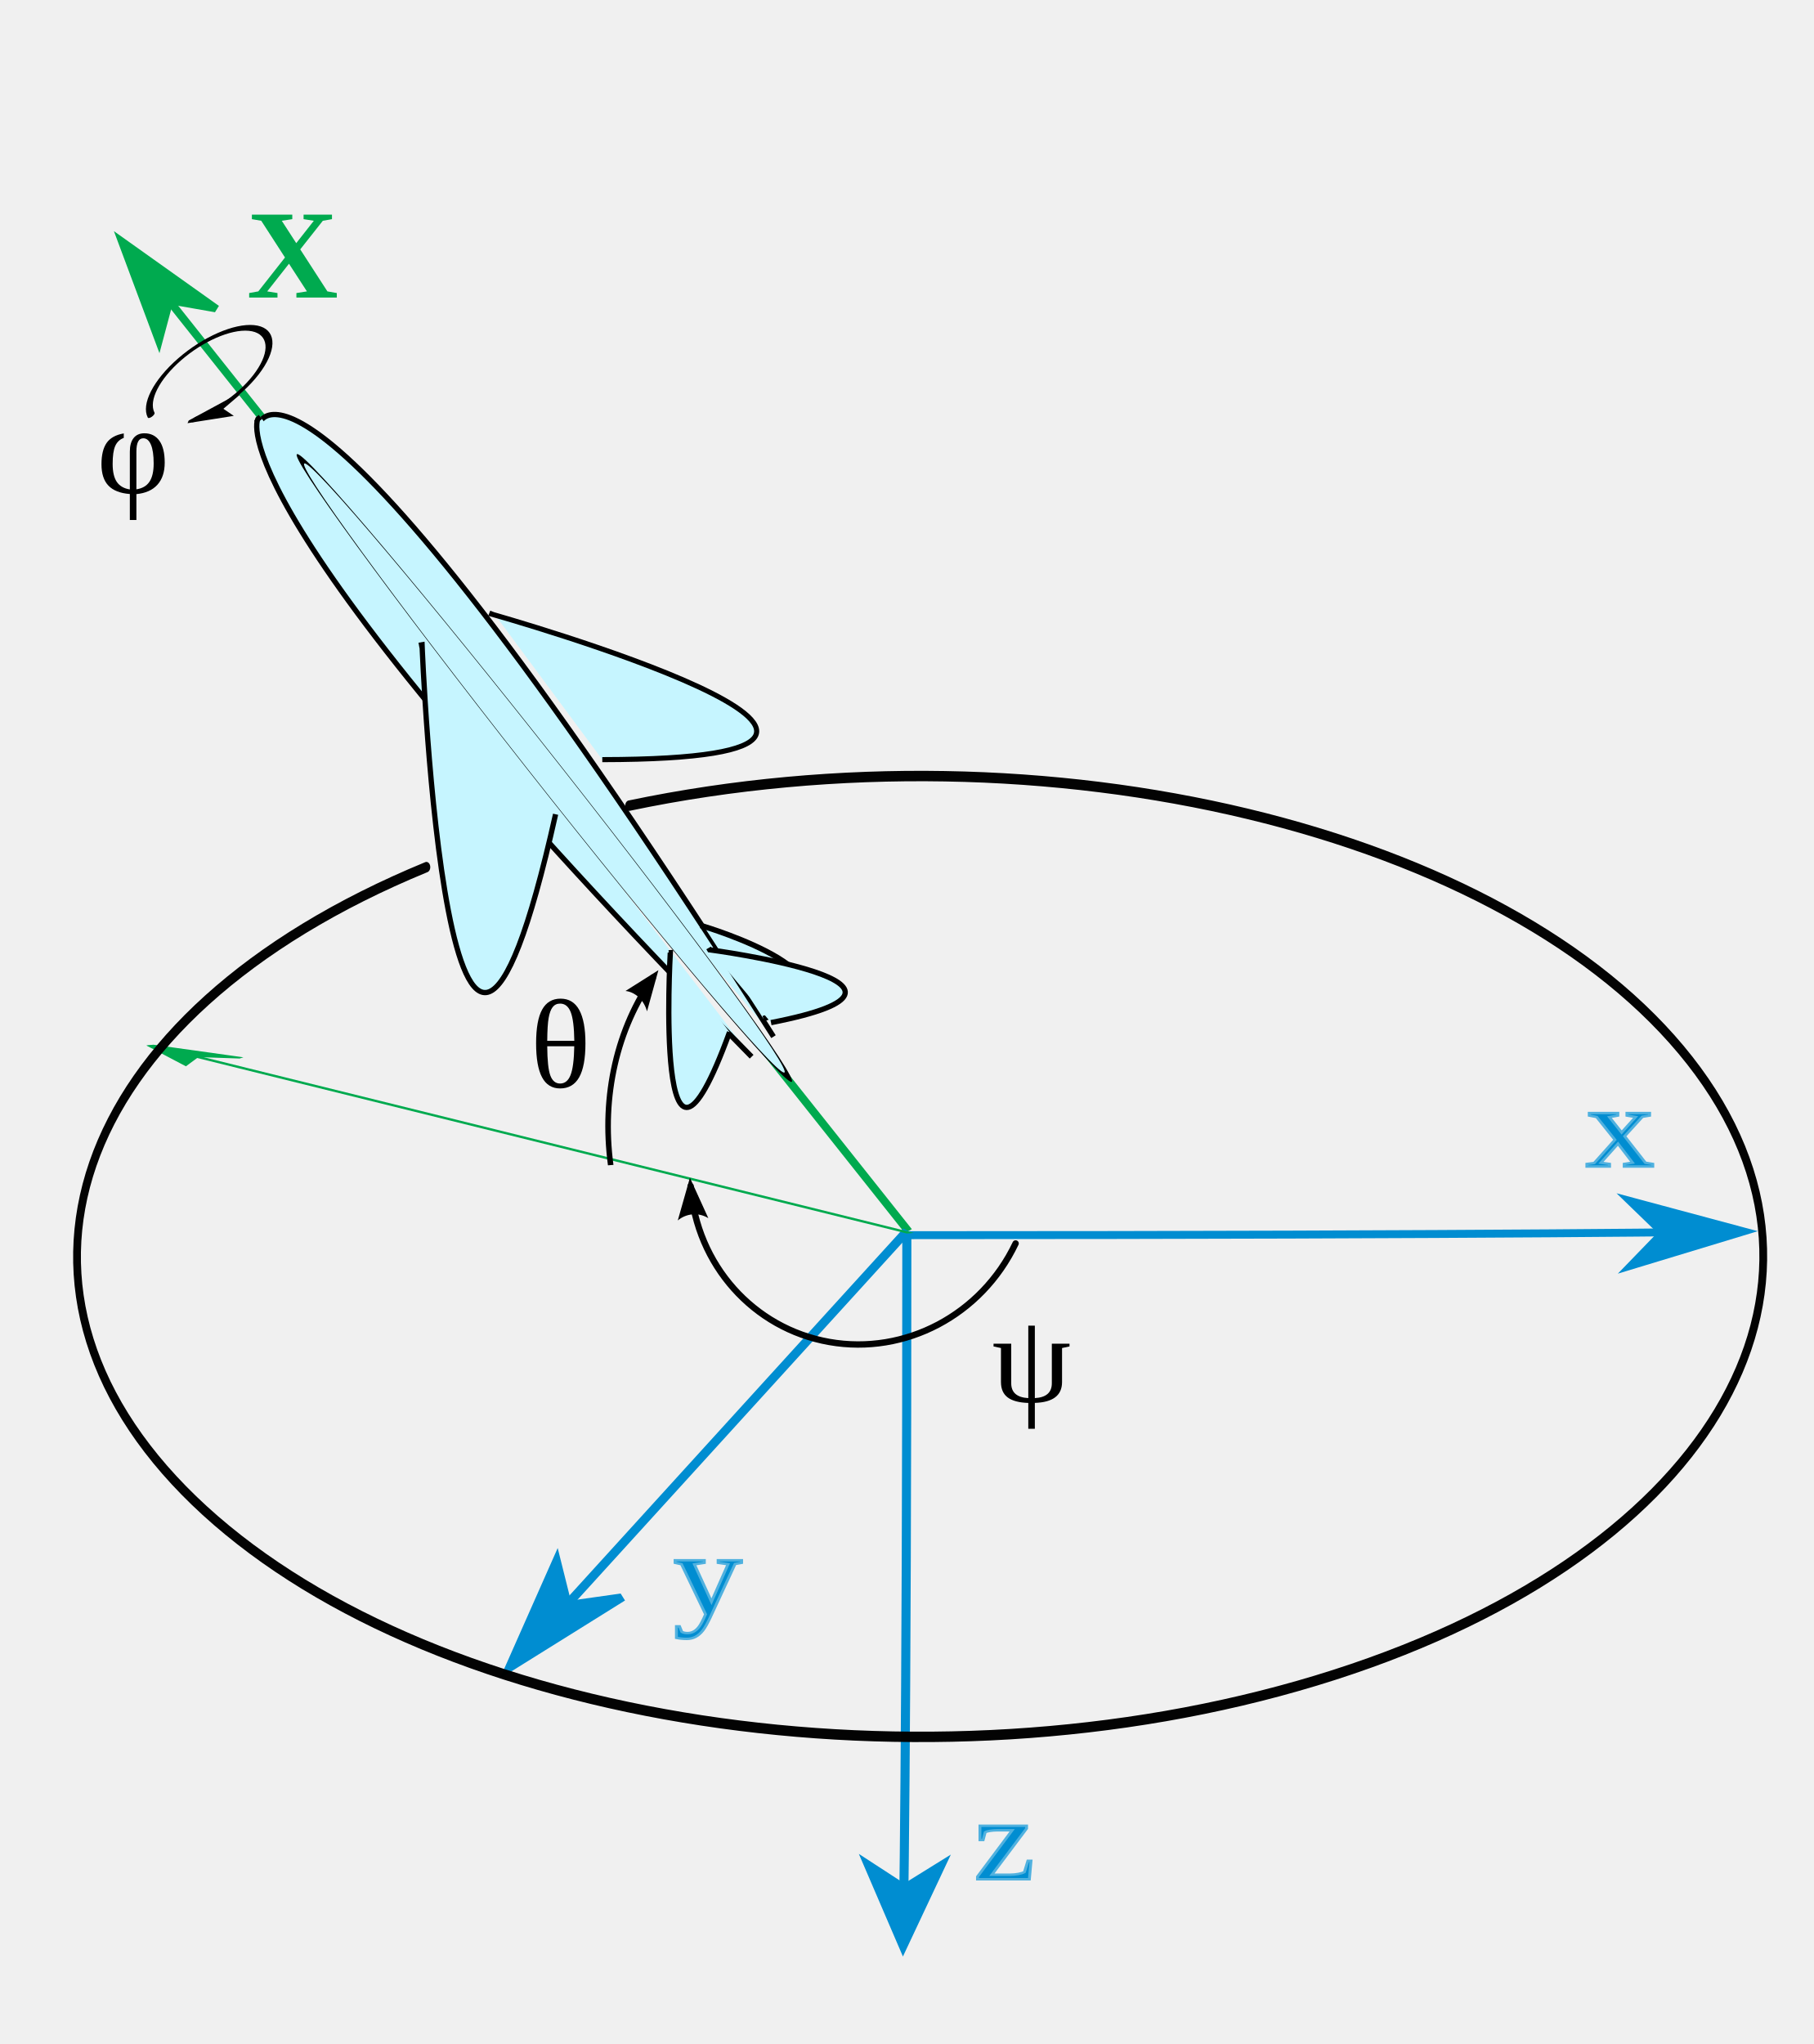
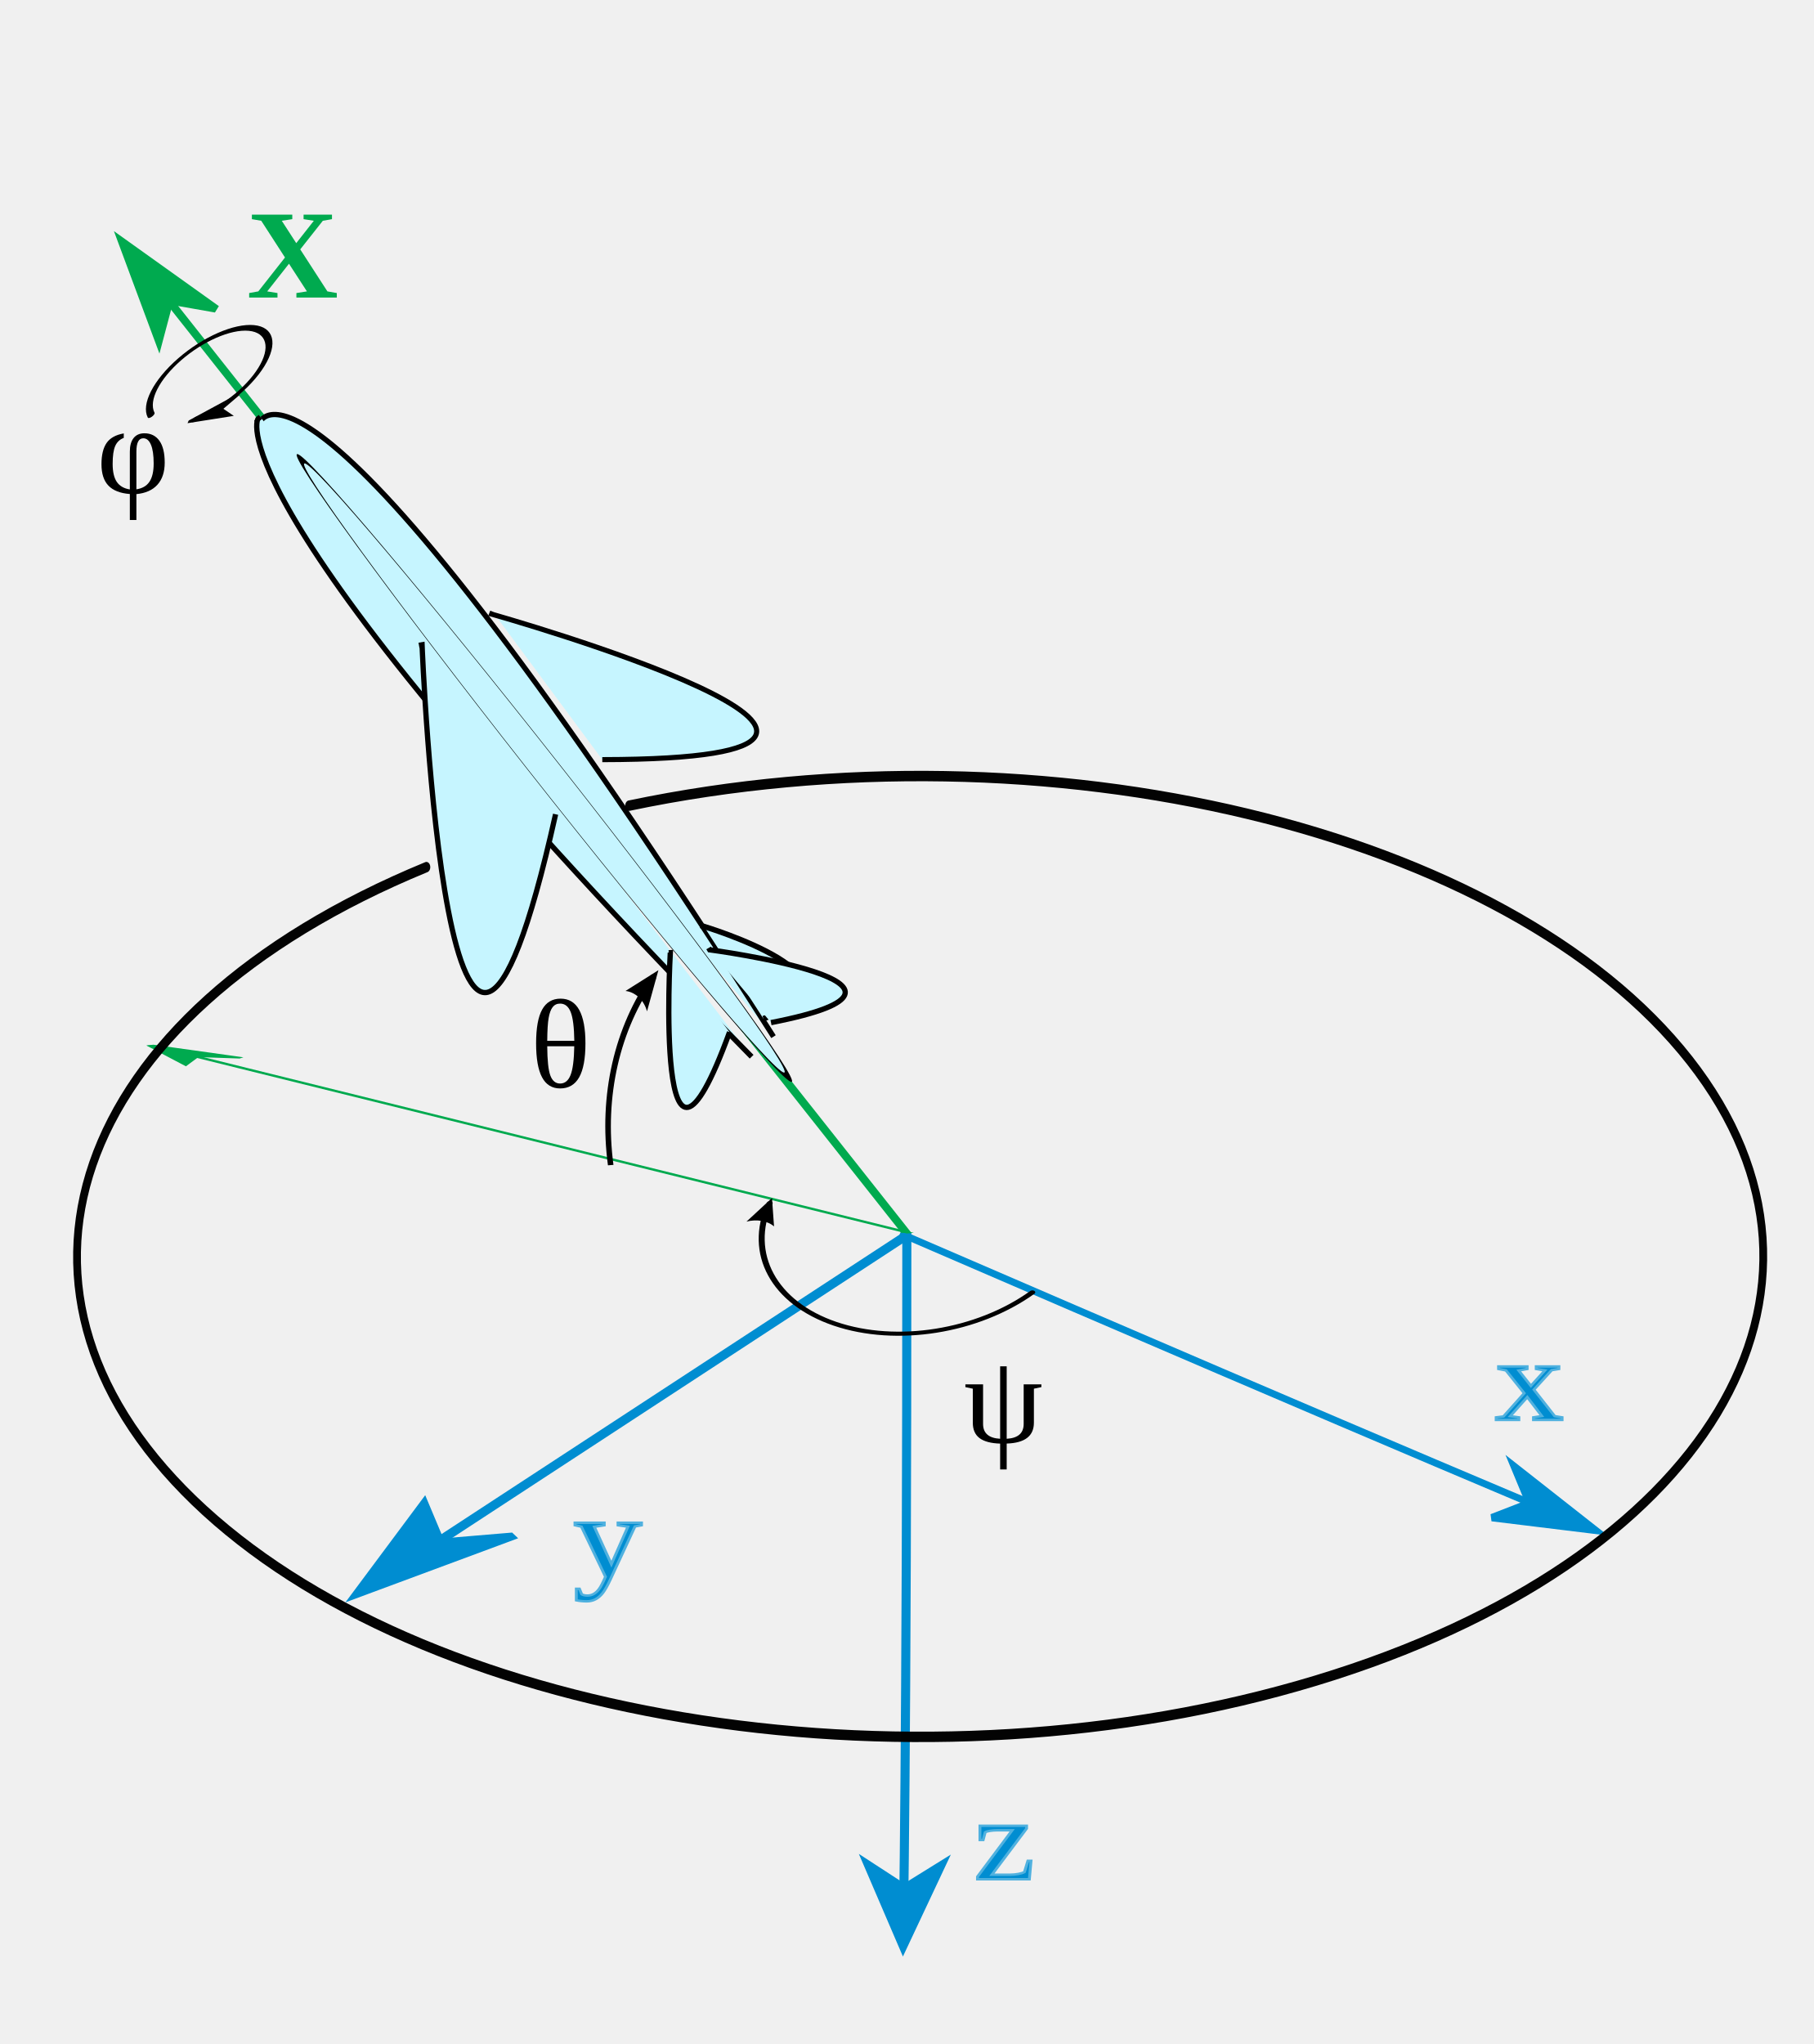
<svg xmlns="http://www.w3.org/2000/svg" version="1.0" width="687.335" height="774.715" id="svg2">
  <defs id="defs57">
    <marker orient="auto" refY="0.0" refX="0.0" id="Arrow1Mend" style="overflow:visible;">
      <path id="path3231" d="M 0.0,0.0 L 5.0,-5.0 L -12.5,0.0 L 5.0,5.0 L 0.0,0.0 z " style="fill-rule:evenodd;stroke:#000000;stroke-width:1.0pt;marker-start:none;" transform="scale(0.4) rotate(180) translate(10,0)" />
    </marker>
    <marker orient="auto" refY="0.0" refX="0.0" id="Arrow2Mend" style="overflow:visible;">
      <path id="path3736" style="font-size:12.0;fill-rule:evenodd;stroke-width:0.625;stroke-linejoin:round;" d="M 8.719,4.034 L -2.207,0.016 L 8.719,-4.002 C 6.973,-1.63 6.983,1.616 8.719,4.034 z " transform="scale(0.6) rotate(180) translate(0,0)" />
    </marker>
    <marker orient="auto" refY="0.0" refX="0.0" id="Arrow2Lend" style="overflow:visible;">
      <path id="path3730" style="font-size:12.0;fill-rule:evenodd;stroke-width:0.625;stroke-linejoin:round;" d="M 8.719,4.034 L -2.207,0.016 L 8.719,-4.002 C 6.973,-1.63 6.983,1.616 8.719,4.034 z " transform="scale(1.1) rotate(180) translate(1,0)" />
    </marker>
    <marker orient="auto" refY="0.0" refX="0.0" id="Arrow1Lend" style="overflow:visible;">
      <path id="path3712" d="M 0.0,0.0 L 5.0,-5.0 L -12.5,0.0 L 5.0,5.0 L 0.0,0.0 z " style="fill-rule:evenodd;stroke:#000000;stroke-width:1.0pt;marker-start:none;" transform="scale(0.8) rotate(180) translate(12.5,0)" />
    </marker>
  </defs>
-   <g id="g3490" transform="translate(18.4456,0)">
-     <path d="M 642.062,465.25 C 642.062,465.25 553.74,466.656 323.5,466.656 L 323.5,469.656 C 553.752,469.656 642.094,468.25 642.094,468.25 L 642.062,465.25 z" style="fill:#008dd1;fill-opacity:1;fill-rule:evenodd;stroke:none;stroke-width:3;stroke-linecap:butt;stroke-linejoin:miter;stroke-miterlimit:4;stroke-dasharray:none;stroke-opacity:1" id="path14453" />
-     <path d="M 612.077,467.221 L 600.272,479.414 L 642.073,466.736 L 599.884,455.417 L 612.077,467.221 z" style="fill:#008dd1;fill-rule:evenodd;stroke:#008dd1;stroke-width:2.4pt;marker-start:none" id="path3496" />
+   <g id="g3490" transform="matrix(0.8256547,0.3568659,-0.3691248,0.798234,246.912,-21.68796)">
+     <path d="m 642.062,465.25 c 0,0 -88.323,1.406 -318.562,1.406 v 3 c 230.252,10e-6 318.594,-1.406 318.594,-1.406 z" style="fill:#008dd1;fill-opacity:1;fill-rule:evenodd;stroke:none;stroke-width:3;stroke-linecap:butt;stroke-linejoin:miter;stroke-miterlimit:4;stroke-dasharray:none;stroke-opacity:1" id="path14453" />
+     <path d="m 612.077,467.221 -11.804,12.193 41.8,-12.678 -42.189,-11.319 z" style="fill:#008dd1;fill-rule:evenodd;stroke:#008dd1;stroke-width:2.4pt;marker-start:none" id="path3496" />
  </g>
-   <g id="g3506" transform="matrix(-1.074702,0,0,-0.8712656,574.7735,722.5001)">
-     <path d="M 215.719,292.906 L 213.188,294.531 C 351.704,509.567 420.965,617.085 455.594,670.844 C 472.908,697.723 481.578,711.186 485.906,717.906 C 488.071,721.266 489.146,722.941 489.688,723.781 C 489.958,724.201 490.089,724.395 490.156,724.5 C 490.19,724.553 490.21,724.581 490.219,724.594 C 490.223,724.6 490.218,724.623 490.219,724.625 L 492.75,723 C 492.75,723 492.752,722.977 215.719,292.906 z" style="fill:#00aa4f;fill-opacity:1;fill-rule:evenodd;stroke:none;stroke-width:3;stroke-linecap:butt;stroke-linejoin:miter;stroke-miterlimit:4;stroke-dasharray:none;stroke-opacity:1" id="path8199" />
-     <path d="M 475.242,698.578 L 458.656,694.989 L 491.488,723.799 L 478.832,681.992 L 475.242,698.578 z" style="fill:#00aa4f;fill-rule:evenodd;stroke:#00aa4f;stroke-width:2.4pt;marker-start:none" id="path3512" />
+   <g id="g3506" transform="matrix(-1.074045,0,0,-0.8744389,574.4498,724.7996)">
+     <path d="m 215.719,292.906 -2.531,1.625 c 138.517,215.036 207.777,322.554 242.406,376.312 17.315,26.879 25.984,40.343 30.312,47.062 2.164,3.36 3.24,5.035 3.781,5.875 0.271,0.42 0.401,0.614 0.469,0.719 0.034,0.052 0.054,0.081 0.062,0.094 0.004,0.007 -0.001,0.03 0,0.031 L 492.75,723 c 0,0 0.002,-0.023 -277.031,-430.094 z" style="fill:#00aa4f;fill-opacity:1;fill-rule:evenodd;stroke:none;stroke-width:3;stroke-linecap:butt;stroke-linejoin:miter;stroke-miterlimit:4;stroke-dasharray:none;stroke-opacity:1" id="path8199" />
+     <path d="m 475.242,698.578 -16.587,-3.59 32.832,28.81 -12.656,-41.807 z" style="fill:#00aa4f;fill-rule:evenodd;stroke:#00aa4f;stroke-width:2.4pt;marker-start:none" id="path3512" />
  </g>
-   <g id="g3474" transform="matrix(1.250833,0,0,0.9403109,-63.59246,27.79274)">
-     <path d="M 324.594,465.625 C 264.49,553.508 234.432,597.435 219.406,619.406 C 211.893,630.392 208.128,635.879 206.25,638.625 C 205.311,639.998 204.86,640.688 204.625,641.031 C 204.508,641.203 204.436,641.301 204.406,641.344 C 204.392,641.365 204.379,641.37 204.375,641.375 L 206.844,643.062 C 206.844,643.062 206.854,643.079 327.062,467.312 L 324.594,465.625 z" style="fill:#008dd1;fill-opacity:1;fill-rule:evenodd;stroke:none;stroke-width:3;stroke-linecap:butt;stroke-linejoin:miter;stroke-miterlimit:4;stroke-dasharray:none;stroke-opacity:1" id="path13365" />
-     <path d="M 222.551,617.467 L 219.42,600.788 L 205.616,642.23 L 239.23,614.336 L 222.551,617.467 z" style="fill:#008dd1;fill-rule:evenodd;stroke:#008dd1;stroke-width:2.4pt;marker-start:none" id="path3480" />
+   <g id="g3474" transform="matrix(1.726682,0,0,0.7721885,-218.4309,107.6997)">
+     <path d="m 324.594,465.625 c -60.104,87.883 -90.161,131.81 -105.188,153.781 -7.513,10.985 -11.278,16.472 -13.156,19.219 -0.939,1.373 -1.39,2.063 -1.625,2.406 -0.117,0.172 -0.189,0.27 -0.219,0.312 -0.015,0.021 -0.028,0.026 -0.031,0.031 l 2.469,1.688 c 0,0 0.011,0.017 120.219,-175.75 z" style="fill:#008dd1;fill-opacity:1;fill-rule:evenodd;stroke:none;stroke-width:3;stroke-linecap:butt;stroke-linejoin:miter;stroke-miterlimit:4;stroke-dasharray:none;stroke-opacity:1" id="path13365" />
+     <path d="m 222.551,617.467 -3.131,-16.679 -13.805,41.442 33.615,-27.894 z" style="fill:#008dd1;fill-rule:evenodd;stroke:#008dd1;stroke-width:2.4pt;marker-start:none" id="path3480" />
  </g>
-   <text x="553.04" y="480.534" transform="scale(1.086861,0.920081)" style="font-style:normal;font-variant:normal;font-weight:normal;font-stretch:normal;font-size:48px;line-height:0%;font-family:'Times New Roman';text-align:start;writing-mode:lr-tb;text-anchor:start;fill:#008dd1;fill-opacity:1;stroke:#50b1df;stroke-width:1px;stroke-linecap:butt;stroke-linejoin:miter;stroke-opacity:1" id="text14442" xml:space="preserve">
-     <tspan x="553.04" y="480.534" style="font-style:normal;font-variant:normal;font-weight:normal;font-stretch:normal;font-size:48px;line-height:100%;font-family:'Times New Roman';text-align:start;writing-mode:lr-tb;text-anchor:start;fill:#008dd1;fill-opacity:1;stroke:#50b1df;stroke-width:1;stroke-opacity:1" id="tspan14444">x</tspan>
+   <text x="521.402" y="584.92" transform="scale(1.086861,0.920081)" style="font-style:normal;font-variant:normal;font-weight:normal;font-stretch:normal;font-size:48px;line-height:0%;font-family:'Times New Roman';text-align:start;writing-mode:lr-tb;text-anchor:start;fill:#008dd1;fill-opacity:1;stroke:#50b1df;stroke-width:1px;stroke-linecap:butt;stroke-linejoin:miter;stroke-opacity:1" id="text14442" xml:space="preserve">
+     <tspan x="521.402" y="584.92" style="font-style:normal;font-variant:normal;font-weight:normal;font-stretch:normal;font-size:48px;line-height:100%;font-family:'Times New Roman';text-align:start;writing-mode:lr-tb;text-anchor:start;fill:#008dd1;fill-opacity:1;stroke:#50b1df;stroke-width:1;stroke-opacity:1" id="tspan14444">x</tspan>
  </text>
-   <text x="234.853" y="664.766" transform="scale(1.086861,0.920081)" style="font-style:normal;font-variant:normal;font-weight:normal;font-stretch:normal;font-size:48px;line-height:0%;font-family:'Times New Roman';text-align:start;writing-mode:lr-tb;text-anchor:start;fill:#008dd1;fill-opacity:1;stroke:#50b1df;stroke-width:1px;stroke-linecap:butt;stroke-linejoin:miter;stroke-opacity:1" id="text15495" xml:space="preserve">
-     <tspan x="234.853" y="664.766" style="font-style:normal;font-variant:normal;font-weight:normal;font-stretch:normal;font-size:48px;line-height:100%;font-family:'Times New Roman';text-align:start;writing-mode:lr-tb;text-anchor:start;fill:#008dd1;fill-opacity:1;stroke:#50b1df;stroke-width:1;stroke-opacity:1" id="tspan15497">y</tspan>
+   <text x="199.942" y="649.301" transform="scale(1.086861,0.920081)" style="font-style:normal;font-variant:normal;font-weight:normal;font-stretch:normal;font-size:48px;line-height:0%;font-family:'Times New Roman';text-align:start;writing-mode:lr-tb;text-anchor:start;fill:#008dd1;fill-opacity:1;stroke:#50b1df;stroke-width:1px;stroke-linecap:butt;stroke-linejoin:miter;stroke-opacity:1" id="text15495" xml:space="preserve">
+     <tspan x="199.942" y="649.301" style="font-style:normal;font-variant:normal;font-weight:normal;font-stretch:normal;font-size:48px;line-height:100%;font-family:'Times New Roman';text-align:start;writing-mode:lr-tb;text-anchor:start;fill:#008dd1;fill-opacity:1;stroke:#50b1df;stroke-width:1;stroke-opacity:1" id="tspan15497">y</tspan>
  </text>
  <text x="339.629" y="774.135" transform="scale(1.086861,0.920081)" style="font-style:normal;font-variant:normal;font-weight:normal;font-stretch:normal;font-size:48px;line-height:0%;font-family:'Times New Roman';text-align:start;writing-mode:lr-tb;text-anchor:start;fill:#008dd1;fill-opacity:1;stroke:#50b1df;stroke-width:1px;stroke-linecap:butt;stroke-linejoin:miter;stroke-opacity:1" id="text15501" xml:space="preserve">
    <tspan x="339.629" y="774.135" style="font-style:normal;font-variant:normal;font-weight:normal;font-stretch:normal;font-size:48px;line-height:100%;font-family:'Times New Roman';text-align:start;writing-mode:lr-tb;text-anchor:start;fill:#008dd1;fill-opacity:1;stroke:#50b1df;stroke-width:1;stroke-opacity:1" id="tspan15503">z</tspan>
  </text>
  <g id="g3522" transform="matrix(1,0,0,-0.6351542,18.4456,764.0258)">
    <path d="m 325.625,42.031 -3.438,0.031 c 0,0 1.406,117.872 1.406,425.188 h 3.438 c 0,-307.326 -1.406,-425.219 -1.406,-425.219 z" style="fill:#008dd1;fill-opacity:1;fill-rule:evenodd;stroke:none;stroke-width:3.434;stroke-linecap:butt;stroke-linejoin:miter;stroke-miterlimit:4;stroke-dasharray:none;stroke-opacity:1" id="path15499" />
    <path d="m 324.314,76.387 13.9,13.573 -14.309,-47.915 -13.165,48.242 z" style="fill:#008dd1;fill-rule:evenodd;stroke:#008dd1;stroke-width:2.748pt;marker-start:none" id="path3528" />
  </g>
-   <text x="375.985" y="531.315" style="font-style:normal;font-variant:normal;font-weight:normal;font-stretch:normal;line-height:0%;font-family:'Times New Roman';-inkscape-font-specification:'Times New Roman';text-align:start;writing-mode:lr-tb;text-anchor:start;fill:#000000;fill-opacity:1;stroke:none;stroke-width:1px;stroke-linecap:butt;stroke-linejoin:miter;stroke-opacity:1" id="text22598" xml:space="preserve">
-     <tspan id="tspan2427" x="375.985" y="531.315" style="font-size:48px;line-height:1">ψ </tspan>
+   <text x="365.313" y="546.73" style="font-style:normal;font-variant:normal;font-weight:normal;font-stretch:normal;line-height:0%;font-family:'Times New Roman';-inkscape-font-specification:'Times New Roman';text-align:start;writing-mode:lr-tb;text-anchor:start;fill:#000000;fill-opacity:1;stroke:none;stroke-width:1px;stroke-linecap:butt;stroke-linejoin:miter;stroke-opacity:1" id="text22598" xml:space="preserve">
+     <tspan id="tspan2427" x="365.313" y="546.73" style="font-size:48px;line-height:1">ψ </tspan>
  </text>
  <text x="200.973" y="412.072" style="font-style:normal;font-variant:normal;font-weight:normal;font-stretch:normal;line-height:0%;font-family:'Times New Roman';-inkscape-font-specification:'Times New Roman';text-align:start;writing-mode:lr-tb;text-anchor:start;fill:#000000;fill-opacity:1;stroke:none;stroke-width:1px;stroke-linecap:butt;stroke-linejoin:miter;stroke-opacity:1" id="text22604" xml:space="preserve">
    <tspan id="tspan2429" x="200.973" y="412.072" style="font-size:48px;line-height:1">θ</tspan>
  </text>
  <g id="g2434" transform="matrix(-1.039794,0,0,-0.1656285,568.0896,516.0507)">
    <path d="M 215.719,292.906 L 213.188,294.531 C 351.704,509.567 420.965,617.085 455.594,670.844 C 472.908,697.723 481.578,711.186 485.906,717.906 C 488.071,721.266 489.146,722.941 489.688,723.781 C 489.958,724.201 490.089,724.395 490.156,724.5 C 490.19,724.553 490.21,724.581 490.219,724.594 C 490.223,724.6 490.218,724.623 490.219,724.625 L 492.75,723 C 492.75,723 492.752,722.977 215.719,292.906 z" style="fill:#00aa4f;fill-opacity:1;fill-rule:evenodd;stroke:none;stroke-width:3;stroke-linecap:butt;stroke-linejoin:miter;stroke-miterlimit:4;stroke-dasharray:none;stroke-opacity:1" id="path2436" />
    <path d="M 475.242,698.578 L 458.656,694.989 L 491.488,723.799 L 478.832,681.992 L 475.242,698.578 z" style="fill:#00aa4f;fill-rule:evenodd;stroke:#00aa4f;stroke-width:2.4pt;marker-start:none" id="path2438" />
  </g>
  <g id="g3538" transform="matrix(-0.4639075,-0.6455243,-0.5334719,0.4739932,715.635,425.481)">
    <path d="M 443.844,489.281 C 437.196,520.949 418.016,548.566 390.656,565.844 L 392.25,568.375 C 420.295,550.665 439.967,522.367 446.781,489.906 L 443.844,489.281 z" style="fill:#000000;fill-opacity:1;stroke:none;stroke-width:3;stroke-miterlimit:4;stroke-dasharray:none;stroke-dashoffset:0;stroke-opacity:1" id="path22608" />
    <path d="M 434.985,503.453 L 446.103,485.692 L 449.14,506.425 C 445.607,502.473 439.886,501.291 434.985,503.453 z" style="font-size:12px;fill-rule:evenodd;stroke-width:0.625;stroke-linejoin:round" id="path3544" />
  </g>
  <text x="93.564" y="112.786" style="font-style:normal;font-variant:normal;font-weight:normal;font-stretch:normal;font-size:32px;line-height:0%;font-family:'Times New Roman';text-align:start;writing-mode:lr-tb;text-anchor:start;fill:#00aa4f;fill-opacity:1;stroke:none;stroke-width:1px;stroke-linecap:butt;stroke-linejoin:miter;stroke-opacity:1" id="text13359" xml:space="preserve">
    <tspan x="93.564" y="112.786" style="font-style:normal;font-variant:normal;font-weight:bold;font-stretch:normal;font-size:48px;line-height:100%;font-family:'Times New Roman';text-align:start;writing-mode:lr-tb;text-anchor:start;fill:#00aa4f;fill-opacity:1" id="tspan13361">X</tspan>
  </text>
-   <path style="opacity:1;fill:#ffffff;fill-opacity:0;stroke:#000000;stroke-width:2.411;stroke-linecap:round;stroke-linejoin:bevel;stroke-miterlimit:4;stroke-dasharray:none;stroke-dashoffset:0;stroke-opacity:0.99;marker-start:none;marker-end:url(#Arrow2Mend)" id="path3195" d="M 534.422,290.634 A 64.766,66.63 0 0 1 483.113,351.912 64.766,66.63 0 0 1 412.141,317.122" transform="matrix(0.9256876,0.3782888,-0.3775263,0.9259989,0,0)" />
+   <path style="opacity:1;fill:#ffffff;fill-opacity:0;stroke:#000000;stroke-width:1.944;stroke-linecap:round;stroke-linejoin:bevel;stroke-miterlimit:4;stroke-dasharray:none;stroke-dashoffset:0;stroke-opacity:0.99;marker-start:none;marker-end:url(#Arrow2Mend)" id="path3195" d="m 674.127,244.992 a 50.277,55.799 0 0 1 -39.83,51.317 50.277,55.799 0 0 1 -55.094,-29.134" transform="matrix(0.8653966,0.5010875,-0.7840577,0.620688,0,0)" />
  <path style="opacity:1;fill:#ffffff;fill-opacity:0;stroke:#000000;stroke-width:2;stroke-linecap:round;stroke-linejoin:bevel;stroke-miterlimit:4;stroke-dasharray:none;stroke-dashoffset:0;stroke-opacity:0.985" id="path5546" d="M 288.081,423.211 A 217.155,92.228 0 1 1 235.865,435.013" transform="matrix(1.471605,0,0,1.974024,-185.4662,-530.0691)" />
  <path style="fill:#c6f5ff;fill-opacity:1;fill-rule:evenodd;stroke:#000000;stroke-width:2;stroke-linecap:butt;stroke-linejoin:miter;stroke-miterlimit:4;stroke-dasharray:none;stroke-opacity:0.998" d="M 293.21,392.912 C 114.685,111.497 98.345,160.348 98.345,160.348 L 97.134,158.859" id="path3256" />
  <path style="fill:#c6f5ff;fill-opacity:1;fill-rule:evenodd;stroke:#000000;stroke-width:2;stroke-linecap:butt;stroke-linejoin:miter;stroke-miterlimit:4;stroke-dasharray:none;stroke-opacity:0.998" d="M 284.921,400.521 C 79.765,191.882 97.717,158.855 97.717,158.855 L 98.703,158.02" id="path3258" />
  <path style="fill:#c6f5ff;fill-opacity:1;fill-rule:evenodd;stroke:#000000;stroke-width:2;stroke-linecap:butt;stroke-linejoin:miter;stroke-miterlimit:4;stroke-dasharray:none;stroke-opacity:0.998" d="M 276.556,391.19 C 247.863,469.827 254.092,361.084 254.092,361.084 L 253.495,361.128" id="path3260" />
  <path style="fill:#c6f5ff;fill-opacity:1;fill-rule:evenodd;stroke:#000000;stroke-width:1.93;stroke-linecap:butt;stroke-linejoin:miter;stroke-miterlimit:4;stroke-dasharray:none;stroke-opacity:0.998" d="M 228.313,287.917 C 381.122,287.691 186.365,232.767 186.365,232.767 L 186.739,231.808" id="path3262" />
  <path style="fill:#c6f5ff;fill-opacity:1;fill-rule:evenodd;stroke:#000000;stroke-width:2;stroke-linecap:butt;stroke-linejoin:miter;stroke-miterlimit:4;stroke-dasharray:none;stroke-opacity:0.998" d="M 210.609,308.616 C 169.722,491.901 159.992,244.38 159.992,244.38 L 158.818,244.586" id="path3264" />
  <path style="fill:#c6f5ff;fill-opacity:1;fill-rule:evenodd;stroke:#000000;stroke-width:2.084;stroke-linecap:butt;stroke-linejoin:miter;stroke-miterlimit:4;stroke-dasharray:none;stroke-opacity:0.998" d="M 289.375,386.066 C 334.595,371.308 266.368,350.997 266.368,350.997 L 266.295,350.282" id="path3266" />
  <path style="fill:#c6f5ff;fill-opacity:1;fill-rule:evenodd;stroke:#000000;stroke-width:2;stroke-linecap:butt;stroke-linejoin:miter;stroke-miterlimit:4;stroke-dasharray:none;stroke-opacity:0.998" d="M 292.268,387.592 C 367.088,373.022 269.031,359.996 269.031,359.996 L 268.621,359.289" id="path3268" />
  <path style="opacity:1;fill:#c6f5ff;fill-opacity:1;stroke:#000000;stroke-width:2;stroke-linecap:round;stroke-linejoin:bevel;stroke-miterlimit:4;stroke-dasharray:none;stroke-dashoffset:0;stroke-opacity:0.998" id="path3270" d="M 1240.886,215.566 A 59.529,66.236 0 1 1 1240.886,215.561" transform="matrix(0.1111983,-2.7418765e-3,1.392995,1.769546,-225.2893,-87.12193)" />
  <text x="36.608" y="186.868" style="font-style:normal;font-variant:normal;font-weight:normal;font-stretch:normal;line-height:0%;font-family:'Times New Roman';-inkscape-font-specification:'Times New Roman';text-align:start;writing-mode:lr-tb;text-anchor:start;fill:#000000;fill-opacity:1;stroke:none;stroke-width:1px;stroke-linecap:butt;stroke-linejoin:miter;stroke-opacity:1" id="text2431" xml:space="preserve">
    <tspan id="tspan2435" x="36.608" y="186.868" style="font-size:48px;line-height:1">φ</tspan>
  </text>
  <path style="opacity:1;fill:#fff5ff;fill-opacity:0;stroke:#000000;stroke-width:10.196;stroke-linecap:round;stroke-linejoin:bevel;marker-end:url(#Arrow1Mend);stroke-miterlimit:4;stroke-dasharray:none;stroke-dashoffset:0;stroke-opacity:0.998" id="path2429" d="M -392.167,399.129 A 96.42,85.52 0 1 1 -294.32,381.472" transform="matrix(0.1303459,5.3038416e-2,-0.2206887,0.2053779,196.496,96.1769)" />
</svg>
